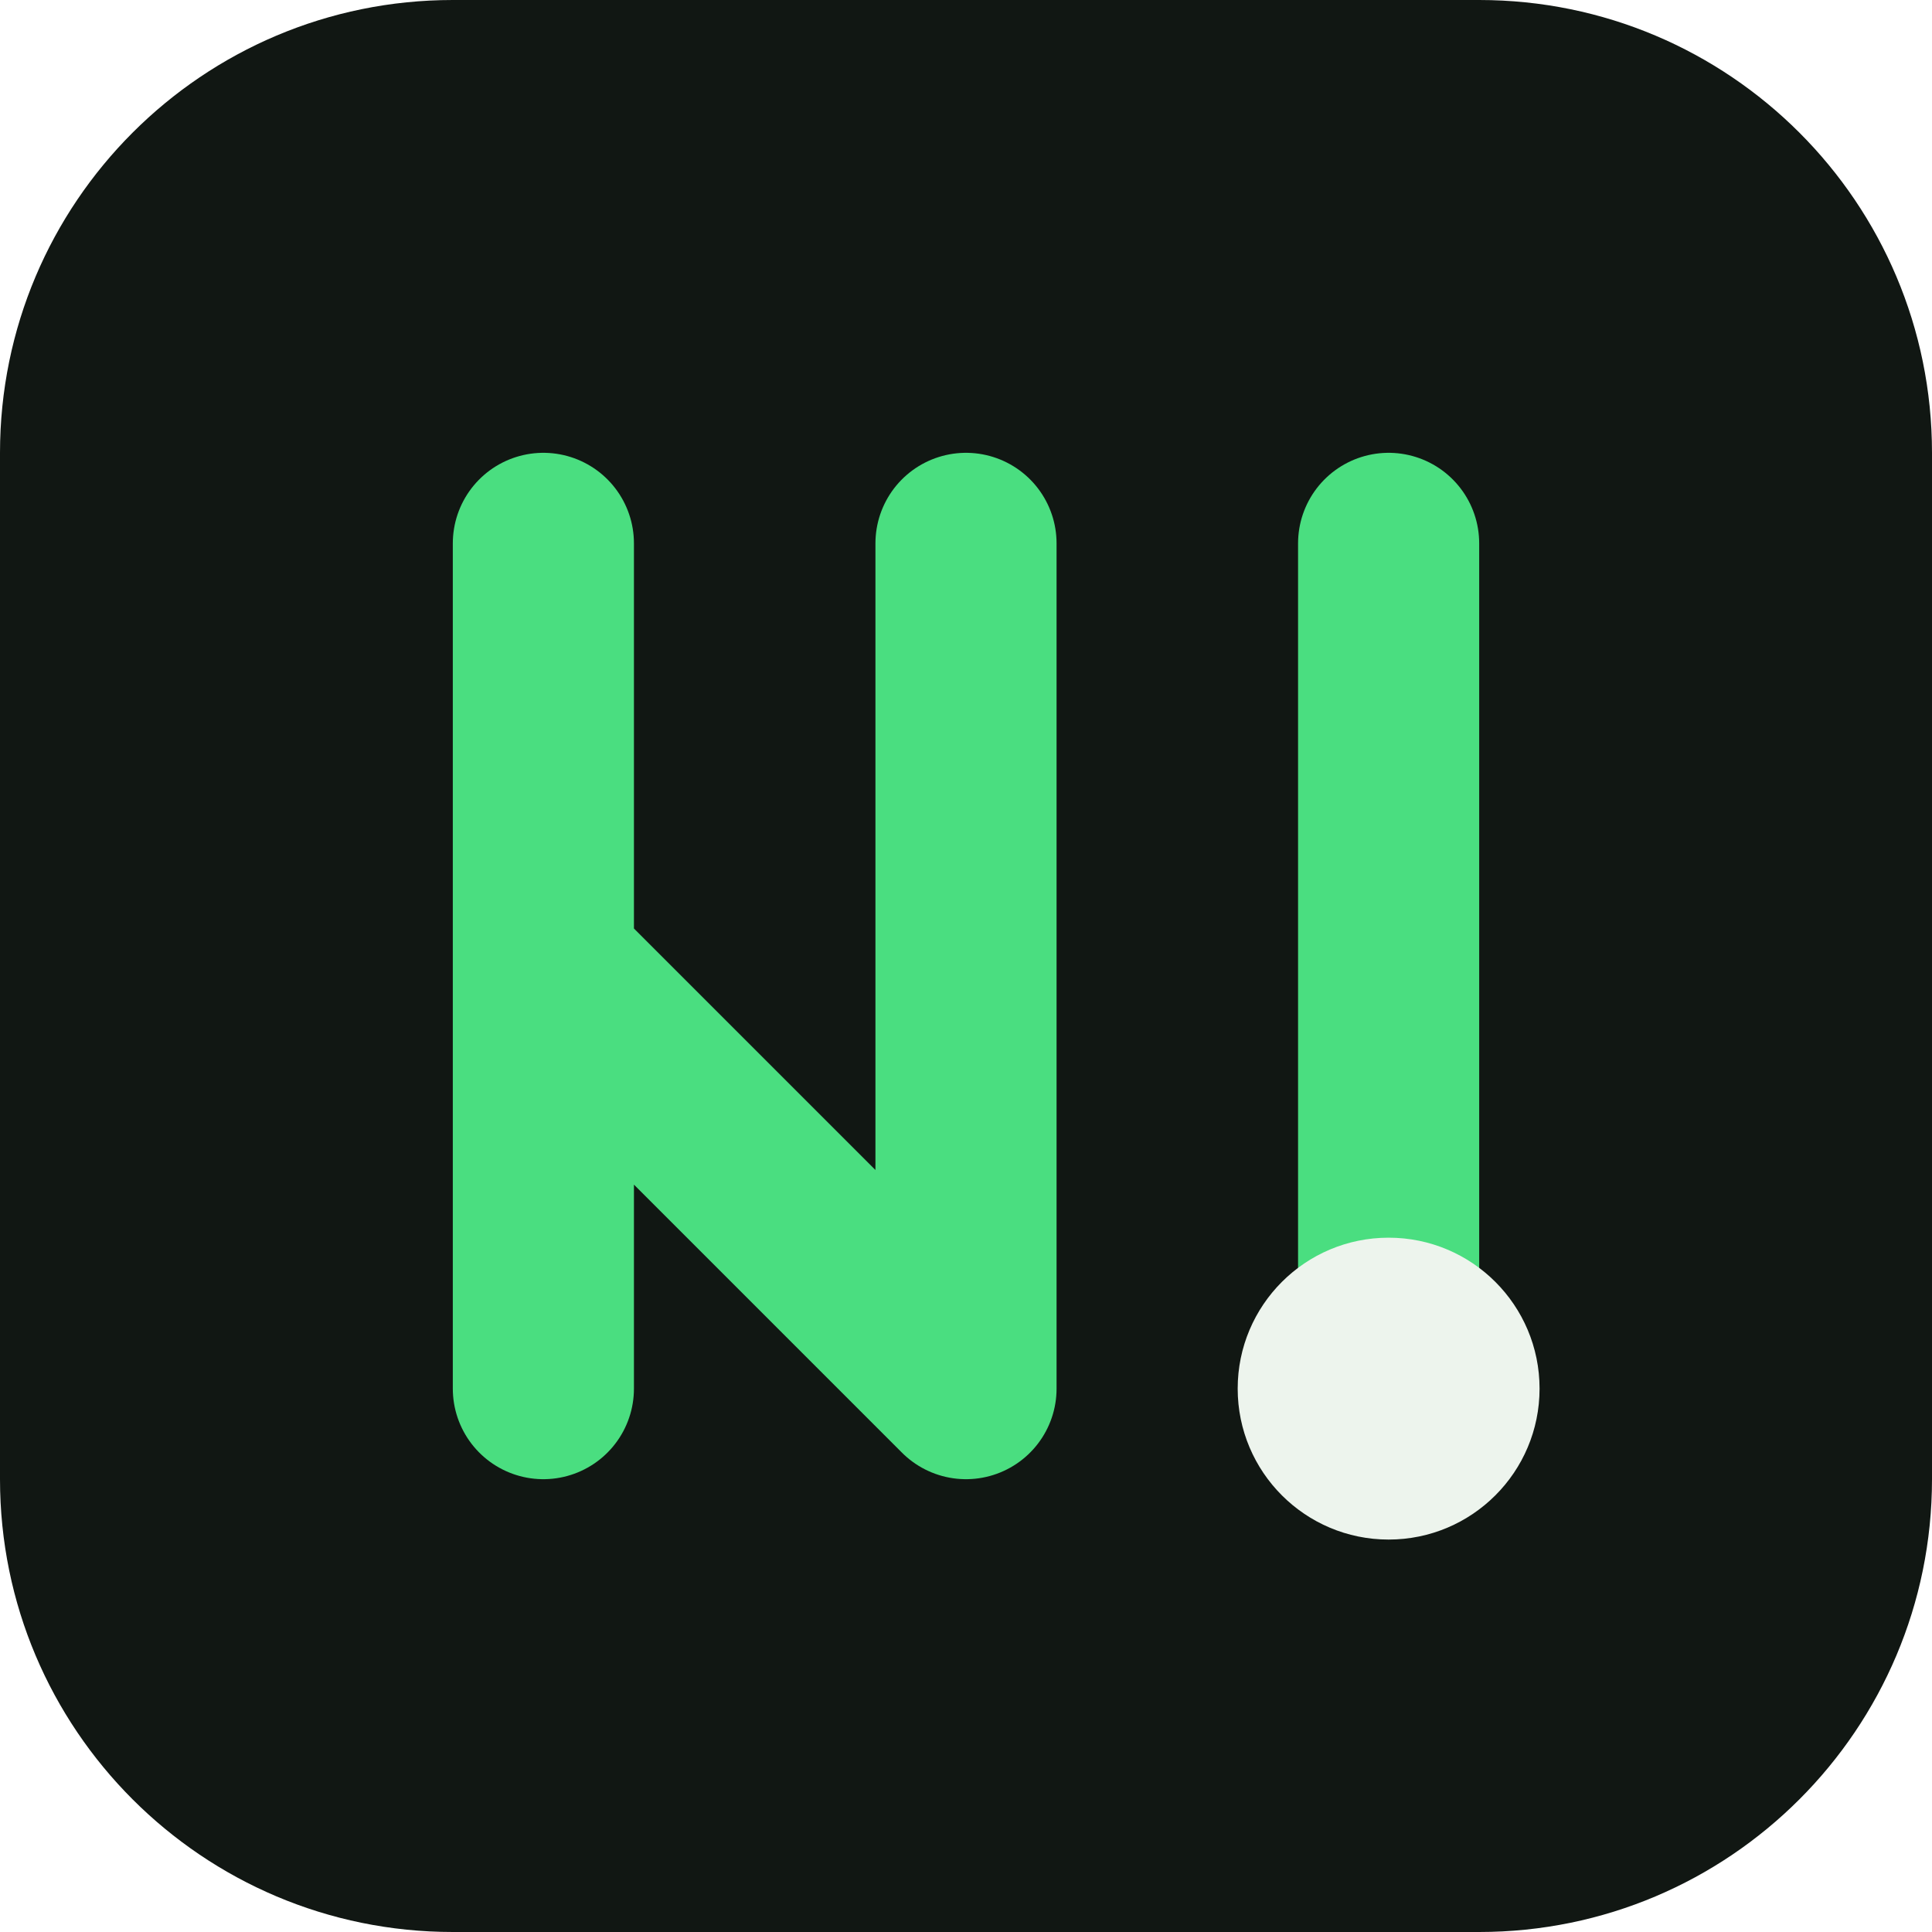
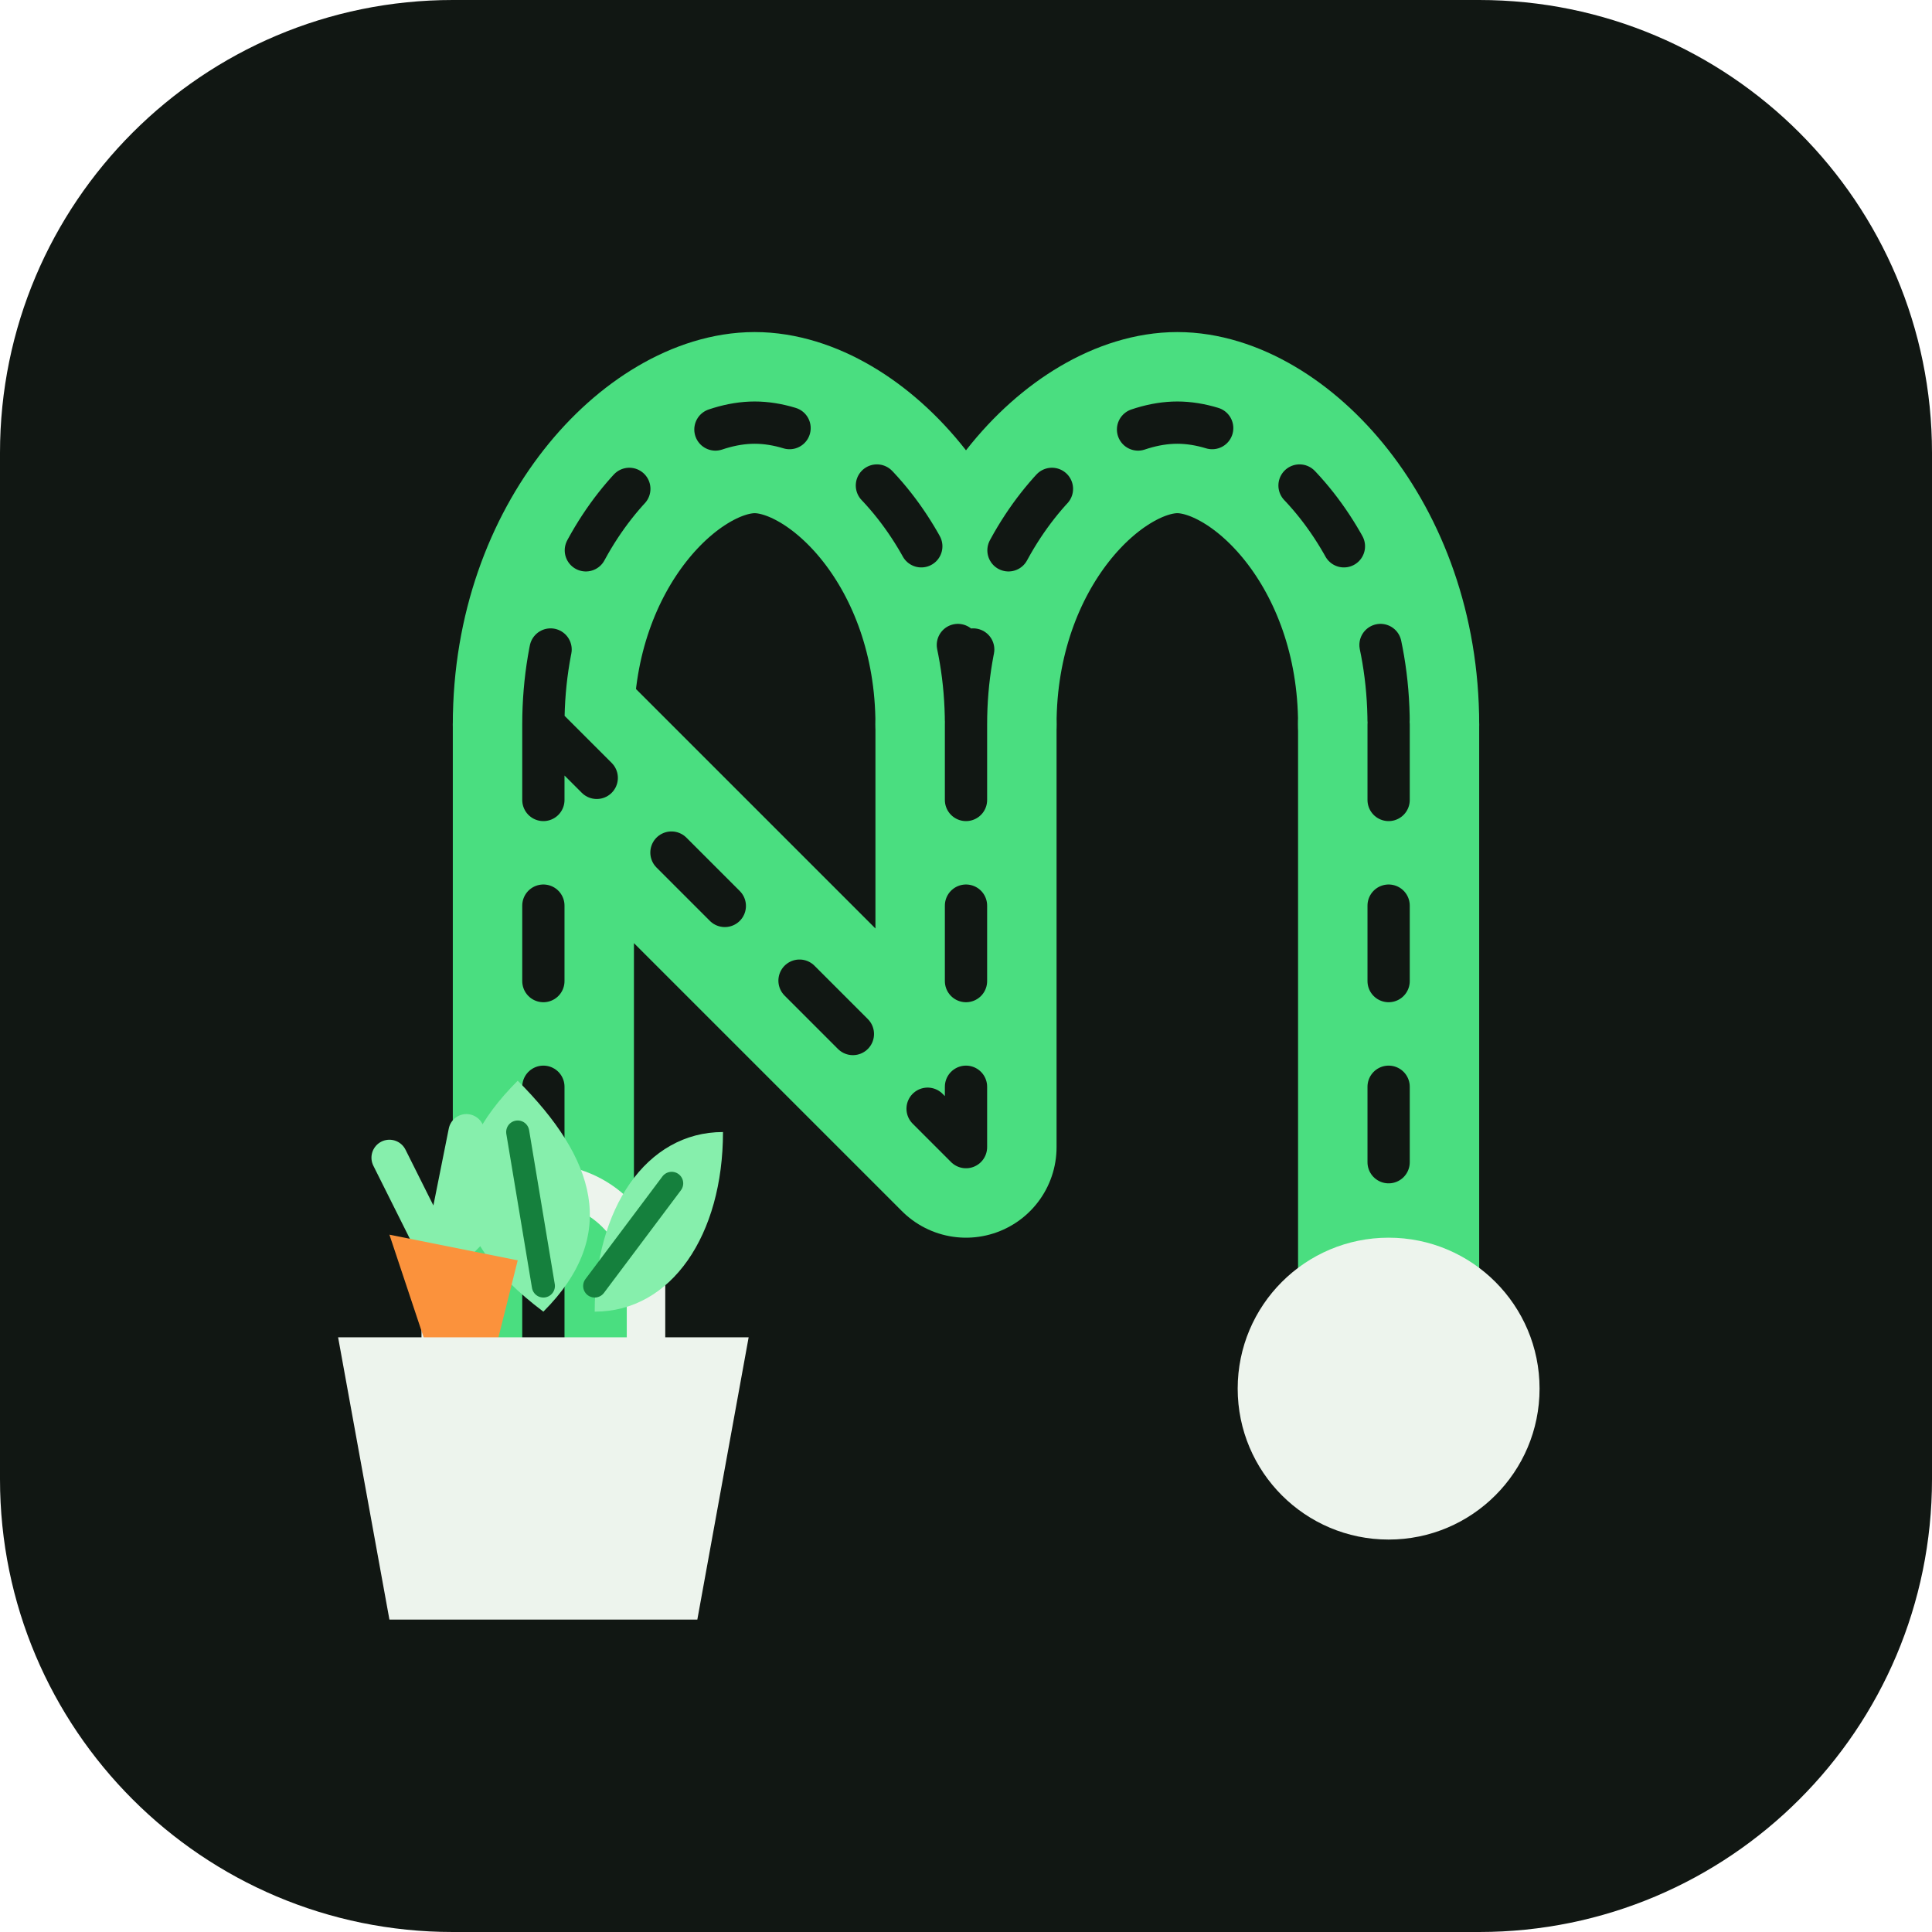
<svg xmlns="http://www.w3.org/2000/svg" viewBox="0 0 64 64">
  <rect width="64" height="64" rx="15" fill="#111713" />
-   <path d="M18 18v28M18 32l14 14M32 18v28M46 18v28" fill="none" stroke="#4ade80" stroke-width="6" stroke-linecap="round" stroke-linejoin="round" />
+   <path d="M18 24v22M18 24l14 14M32 24v14M46 24v22" fill="none" stroke="#4ade80" stroke-width="6" stroke-linecap="round" stroke-linejoin="round" />
+   <path d="M18 24C18 18 22 14 25 14S32 18 32 24M32 24C32 18 36 14 39 14S46 18 46 24" fill="none" stroke="#4ade80" stroke-width="6" stroke-linecap="round" stroke-linejoin="round" />
+   <path d="M18 24v22M18 24l14 14M32 24v14M46 24v22M18 24C18 18 22 14 25 14S32 18 32 24M32 24C32 18 36 14 39 14S46 18 46 24" fill="none" stroke="#111713" stroke-width="1.4" stroke-dasharray="2.5 3.5" stroke-linecap="round" />
+   <g transform="translate(2.7 6.9) scale(0.85)">
+     <path d="M14 44v-2a4 4 0 018 0v2" fill="none" stroke="#edf4ed" stroke-width="1.5" stroke-linecap="round" />
+     <path d="M18 43c-4-3-4-6-1-9 3 3 4 6 1 9ZM20 43c0-4 2-7 5-7 0 4-2 7-5 7Z" fill="#86efac" />
+     <path d="M14 41l-2-4M14 41l1-5M14 41l3-3" fill="none" stroke="#86efac" stroke-width="1.4" stroke-linecap="round" />
+     <path d="M12 40l5 1-2 8Z" fill="#fb923c" />
+     <path d="M18 42l-1-6M20 42l3-4" fill="none" stroke="#15803d" stroke-width="0.9" stroke-linecap="round" />
+     <path d="M10 44h16l-2 11H12Z" fill="#edf4ed" stroke-linejoin="round" />
+   </g>
  <circle cx="46" cy="46" r="5" fill="#edf4ed" />
</svg>
